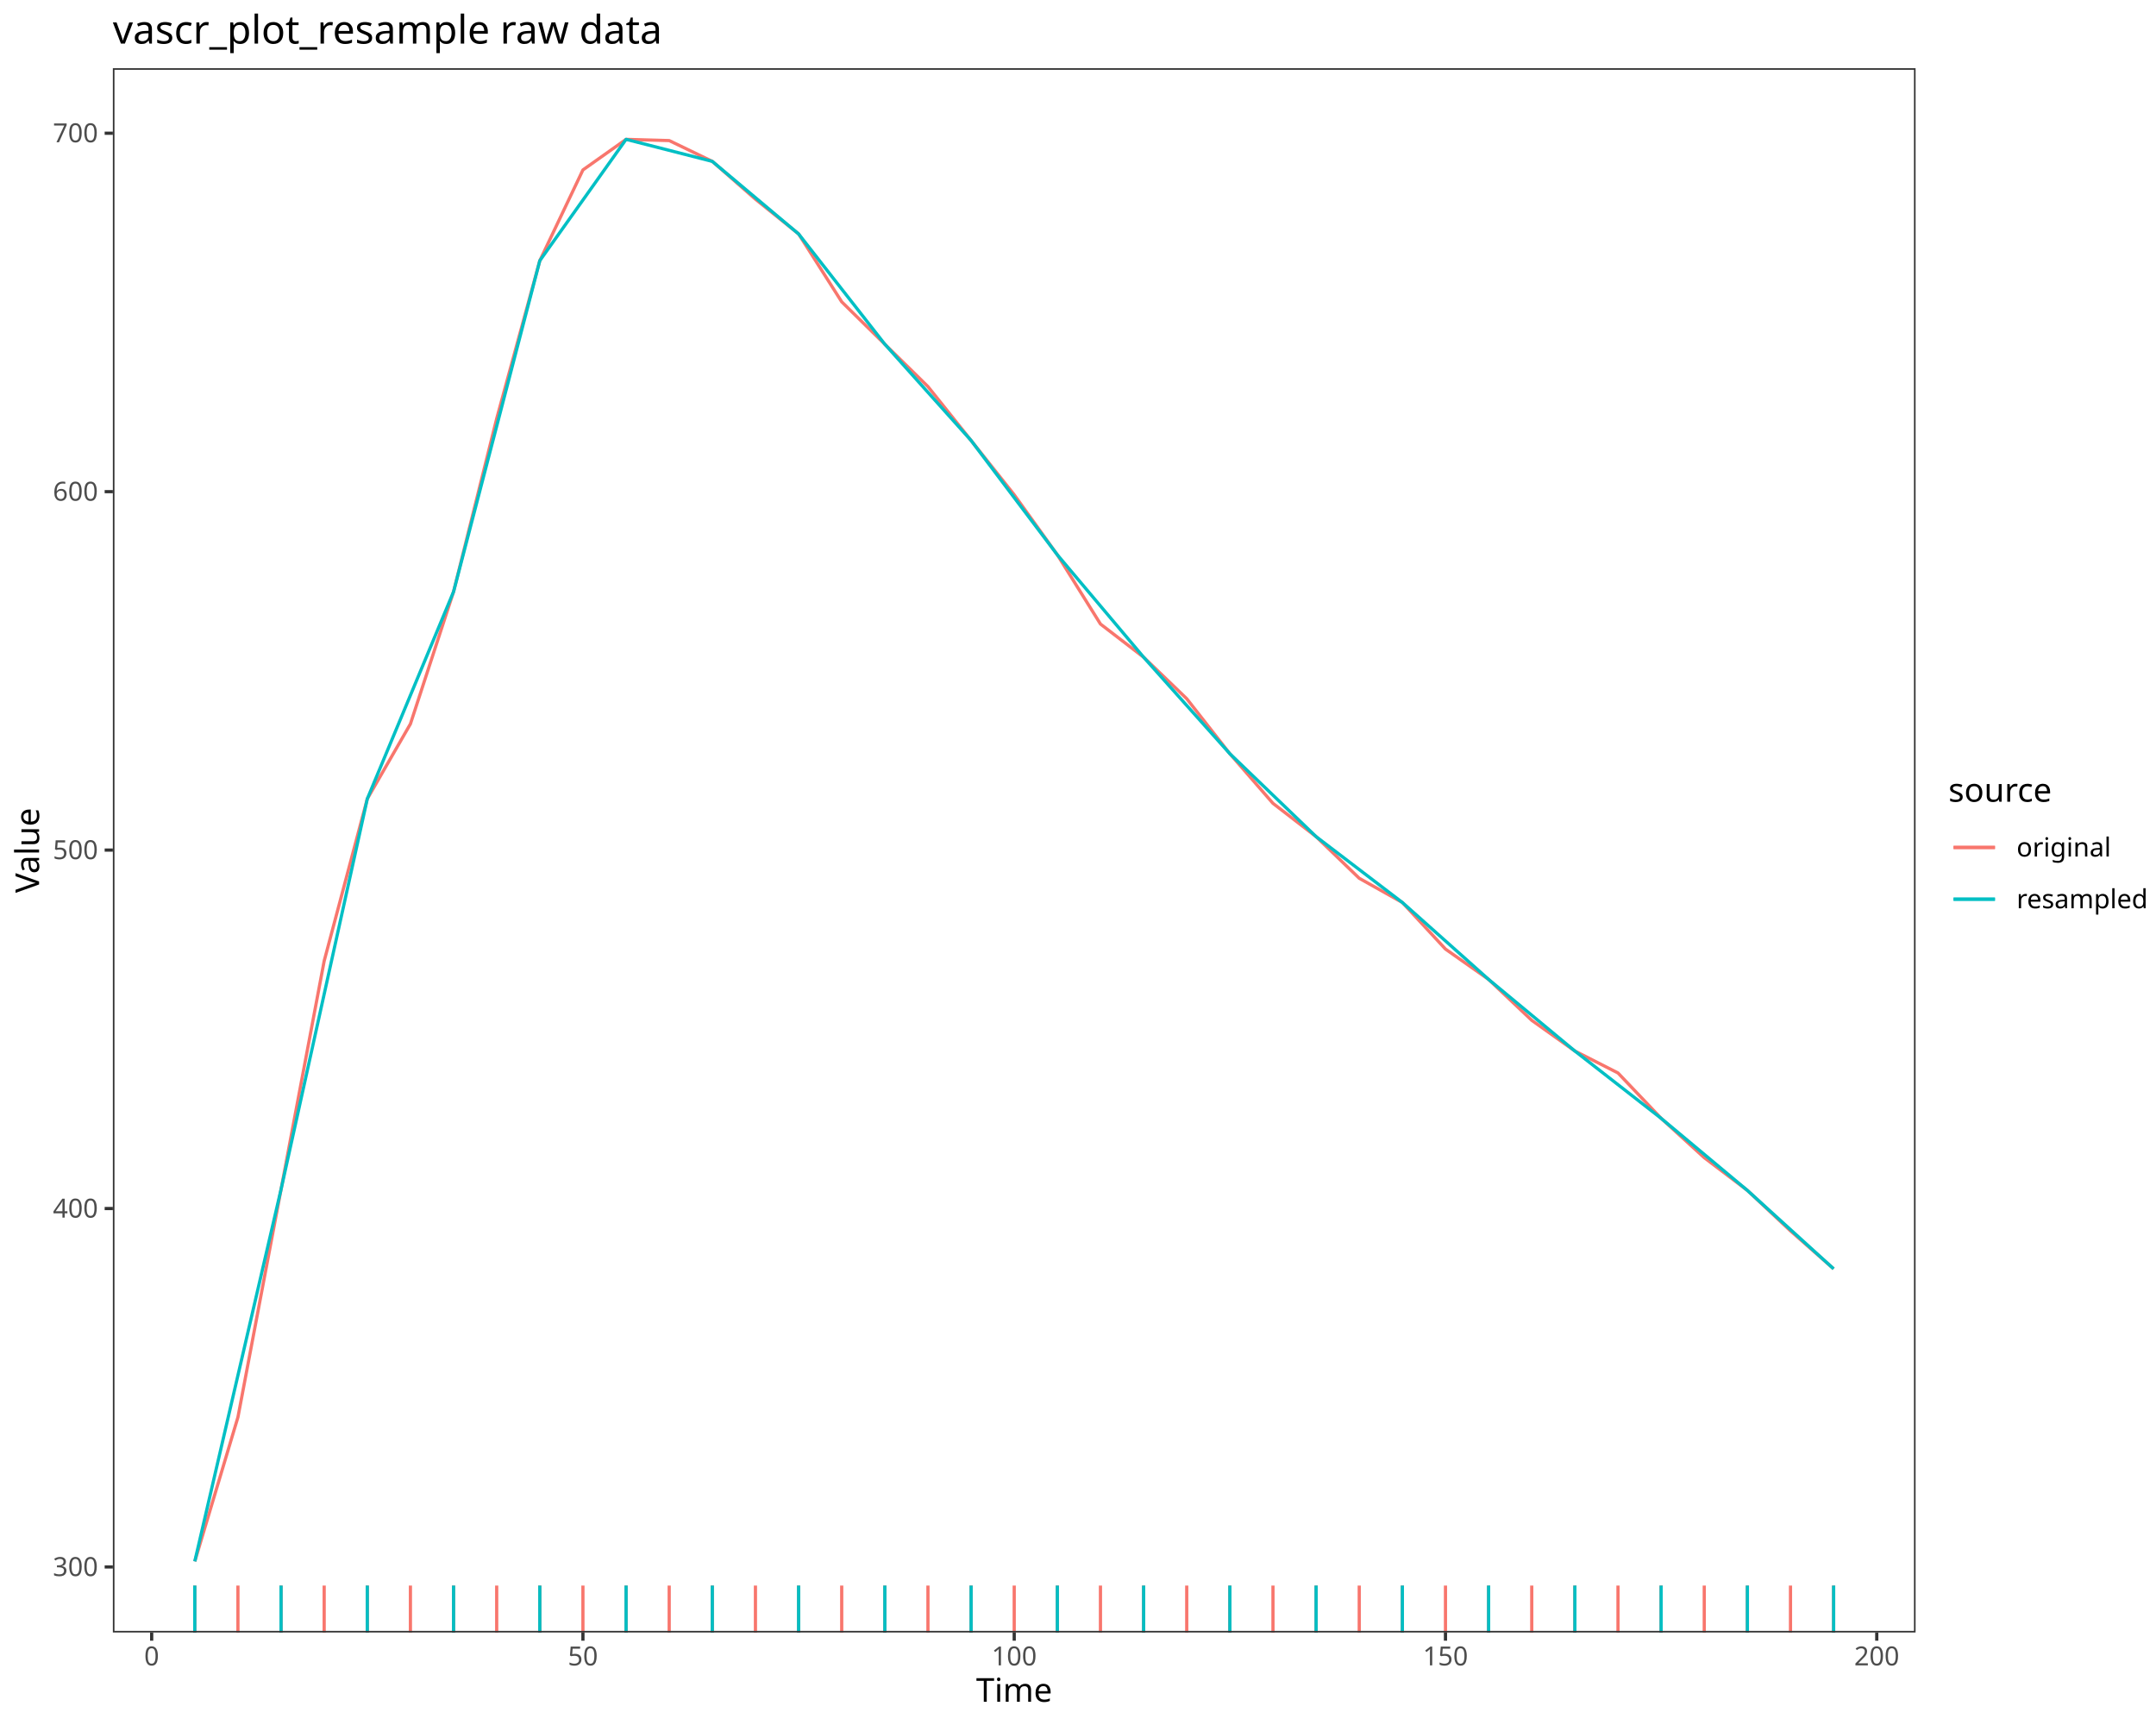
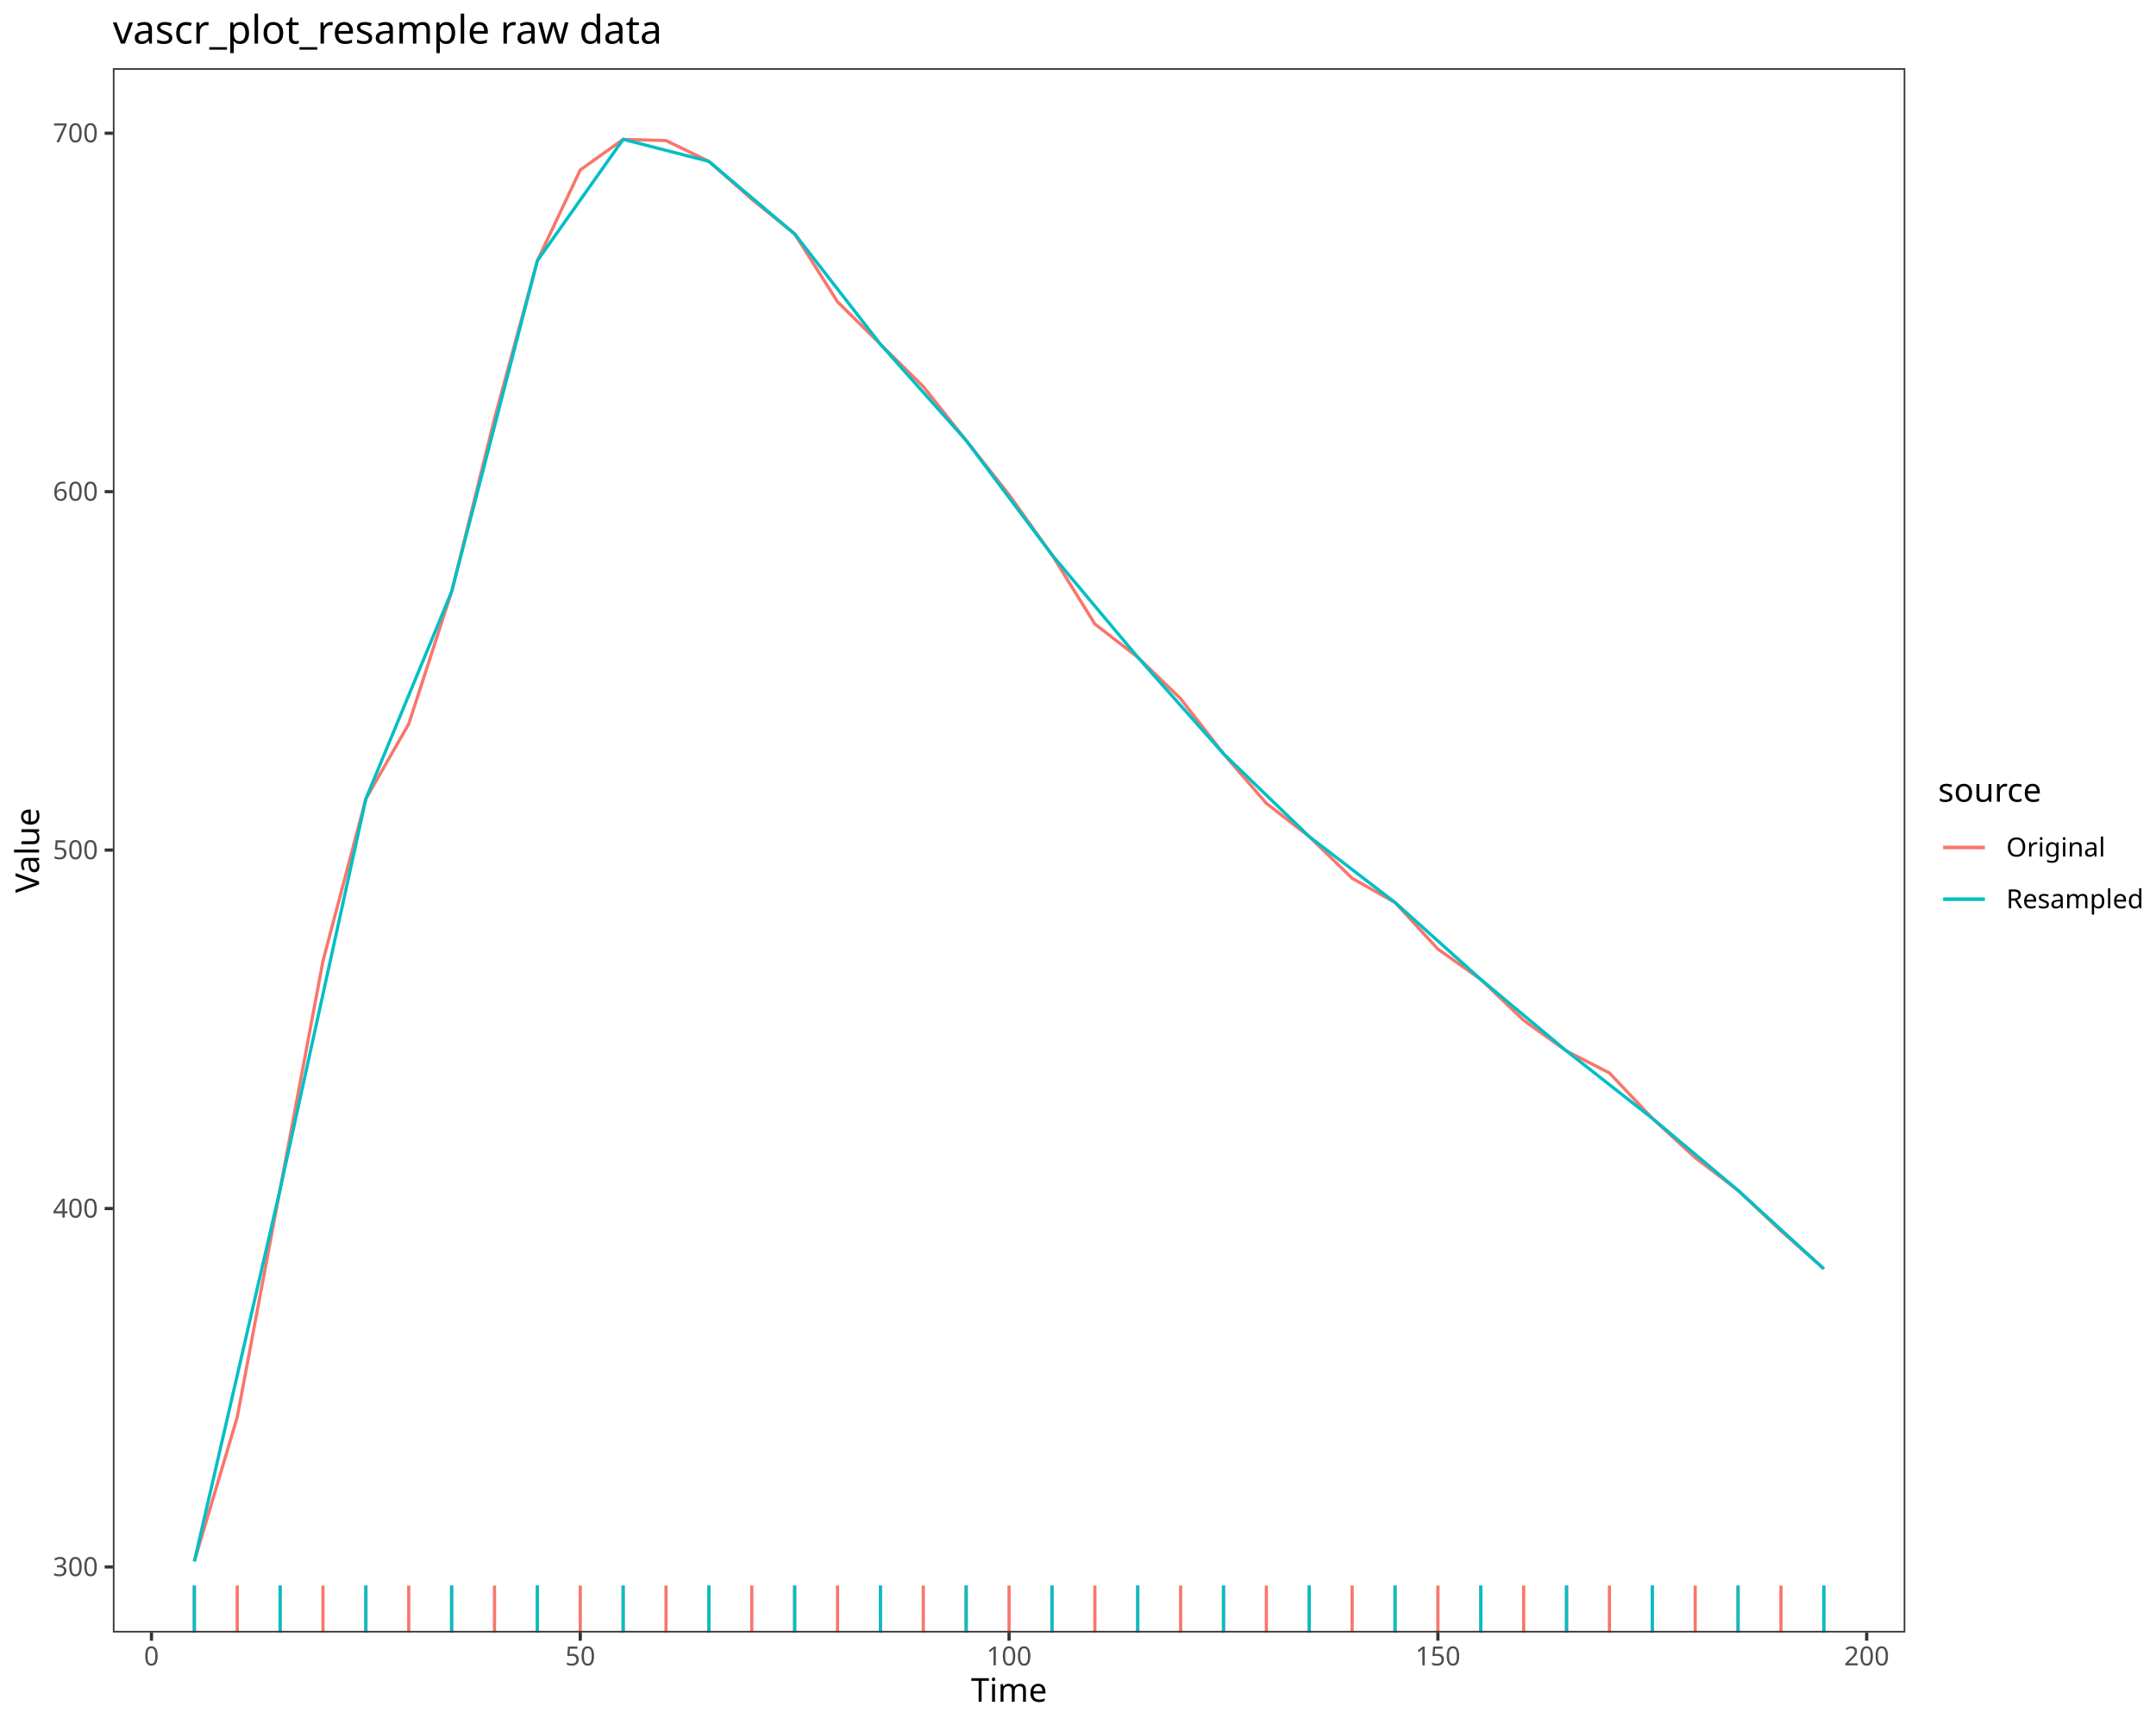
<svg xmlns="http://www.w3.org/2000/svg" class="svglite" data-engine-version="2.0" width="720.00pt" height="576.00pt" viewBox="0 0 720.00 576.00">
  <defs>
    <style type="text/css">
    .svglite line, .svglite polyline, .svglite polygon, .svglite path, .svglite rect, .svglite circle {
      fill: none;
      stroke: #000000;
      stroke-linecap: round;
      stroke-linejoin: round;
      stroke-miterlimit: 10.00;
    }
  </style>
  </defs>
  <rect width="100%" height="100%" style="stroke: none; fill: #FFFFFF;" />
  <defs>
    <clipPath id="cpMC4wMHw3MjAuMDB8MC4wMHw1NzYuMDA=">
      <rect x="0.00" y="0.00" width="720.00" height="576.00" />
    </clipPath>
  </defs>
  <g clip-path="url(#cpMC4wMHw3MjAuMDB8MC4wMHw1NzYuMDA=)">
    <rect x="0.00" y="0.00" width="720.00" height="576.00" style="stroke-width: 1.07; stroke: #FFFFFF; fill: #FFFFFF;" />
  </g>
  <defs>
-     <clipPath id="cpMzcuNjl8NjM5LjcxfDIyLjc4fDU0NS4xMQ==">
-       <rect x="37.69" y="22.78" width="602.02" height="522.33" />
+     <clipPath id="cpMzcuNjl8NjM2LjI4fDIyLjc4fDU0NS4xMQ==">
+       <rect x="37.69" y="22.78" width="598.59" height="522.33" />
    </clipPath>
  </defs>
-   <g clip-path="url(#cpMzcuNjl8NjM5LjcxfDIyLjc4fDU0NS4xMQ==)">
-     <rect x="37.69" y="22.78" width="602.02" height="522.33" style="stroke-width: 1.07; stroke: none; fill: #FFFFFF;" />
-     <polyline points="65.05,521.37 79.46,473.22 93.86,397.15 108.26,320.88 122.66,266.74 137.06,241.73 151.47,197.57 165.87,139.79 180.27,87.04 194.67,56.74 209.08,46.53 223.48,46.94 237.88,53.89 252.28,66.51 266.69,78.11 281.09,100.78 295.49,114.94 309.89,129.09 324.30,147.09 338.70,165.22 353.10,185.26 367.50,208.37 381.91,219.45 396.31,233.31 410.71,251.68 425.11,268.25 439.51,279.36 453.92,293.27 468.32,301.35 482.72,316.91 497.12,327.04 511.53,340.70 525.93,350.95 540.33,358.28 554.73,373.42 569.14,386.56 583.54,397.49 597.94,411.00 612.34,423.67 " style="stroke-width: 1.07; stroke: #F8766D; stroke-linecap: butt;" />
-     <polyline points="65.05,521.37 93.86,397.15 122.66,266.74 151.47,197.57 180.27,87.04 209.08,46.53 237.88,53.89 266.69,78.11 295.49,114.94 324.30,147.09 353.10,185.26 381.91,219.45 410.71,251.68 439.51,279.36 468.32,301.35 497.12,327.04 525.93,350.95 554.73,373.42 583.54,397.49 612.34,423.67 " style="stroke-width: 1.07; stroke: #00BFC4; stroke-linecap: butt;" />
-     <line x1="65.05" y1="545.11" x2="65.05" y2="529.44" style="stroke-width: 1.07; stroke: #F8766D; stroke-linecap: butt;" />
-     <line x1="79.46" y1="545.11" x2="79.46" y2="529.44" style="stroke-width: 1.07; stroke: #F8766D; stroke-linecap: butt;" />
-     <line x1="93.86" y1="545.11" x2="93.86" y2="529.44" style="stroke-width: 1.07; stroke: #F8766D; stroke-linecap: butt;" />
-     <line x1="108.26" y1="545.11" x2="108.26" y2="529.44" style="stroke-width: 1.07; stroke: #F8766D; stroke-linecap: butt;" />
-     <line x1="122.66" y1="545.11" x2="122.66" y2="529.44" style="stroke-width: 1.07; stroke: #F8766D; stroke-linecap: butt;" />
-     <line x1="137.06" y1="545.11" x2="137.06" y2="529.44" style="stroke-width: 1.07; stroke: #F8766D; stroke-linecap: butt;" />
-     <line x1="151.47" y1="545.11" x2="151.47" y2="529.44" style="stroke-width: 1.07; stroke: #F8766D; stroke-linecap: butt;" />
-     <line x1="165.87" y1="545.11" x2="165.87" y2="529.44" style="stroke-width: 1.07; stroke: #F8766D; stroke-linecap: butt;" />
-     <line x1="180.27" y1="545.11" x2="180.27" y2="529.44" style="stroke-width: 1.07; stroke: #F8766D; stroke-linecap: butt;" />
-     <line x1="194.67" y1="545.11" x2="194.67" y2="529.44" style="stroke-width: 1.07; stroke: #F8766D; stroke-linecap: butt;" />
-     <line x1="209.08" y1="545.11" x2="209.08" y2="529.44" style="stroke-width: 1.07; stroke: #F8766D; stroke-linecap: butt;" />
-     <line x1="223.48" y1="545.11" x2="223.48" y2="529.44" style="stroke-width: 1.07; stroke: #F8766D; stroke-linecap: butt;" />
-     <line x1="237.88" y1="545.11" x2="237.88" y2="529.44" style="stroke-width: 1.07; stroke: #F8766D; stroke-linecap: butt;" />
-     <line x1="252.28" y1="545.11" x2="252.28" y2="529.44" style="stroke-width: 1.07; stroke: #F8766D; stroke-linecap: butt;" />
-     <line x1="266.69" y1="545.11" x2="266.69" y2="529.44" style="stroke-width: 1.07; stroke: #F8766D; stroke-linecap: butt;" />
-     <line x1="281.09" y1="545.11" x2="281.09" y2="529.44" style="stroke-width: 1.07; stroke: #F8766D; stroke-linecap: butt;" />
-     <line x1="295.49" y1="545.11" x2="295.49" y2="529.44" style="stroke-width: 1.07; stroke: #F8766D; stroke-linecap: butt;" />
-     <line x1="309.89" y1="545.11" x2="309.89" y2="529.44" style="stroke-width: 1.07; stroke: #F8766D; stroke-linecap: butt;" />
-     <line x1="324.30" y1="545.11" x2="324.30" y2="529.44" style="stroke-width: 1.07; stroke: #F8766D; stroke-linecap: butt;" />
-     <line x1="338.70" y1="545.11" x2="338.70" y2="529.44" style="stroke-width: 1.07; stroke: #F8766D; stroke-linecap: butt;" />
-     <line x1="353.10" y1="545.11" x2="353.10" y2="529.44" style="stroke-width: 1.07; stroke: #F8766D; stroke-linecap: butt;" />
-     <line x1="367.50" y1="545.11" x2="367.50" y2="529.44" style="stroke-width: 1.07; stroke: #F8766D; stroke-linecap: butt;" />
-     <line x1="381.91" y1="545.11" x2="381.91" y2="529.44" style="stroke-width: 1.07; stroke: #F8766D; stroke-linecap: butt;" />
-     <line x1="396.31" y1="545.11" x2="396.31" y2="529.44" style="stroke-width: 1.07; stroke: #F8766D; stroke-linecap: butt;" />
-     <line x1="410.71" y1="545.11" x2="410.71" y2="529.44" style="stroke-width: 1.07; stroke: #F8766D; stroke-linecap: butt;" />
-     <line x1="425.11" y1="545.11" x2="425.11" y2="529.44" style="stroke-width: 1.07; stroke: #F8766D; stroke-linecap: butt;" />
-     <line x1="439.51" y1="545.11" x2="439.51" y2="529.44" style="stroke-width: 1.07; stroke: #F8766D; stroke-linecap: butt;" />
-     <line x1="453.92" y1="545.11" x2="453.92" y2="529.44" style="stroke-width: 1.07; stroke: #F8766D; stroke-linecap: butt;" />
-     <line x1="468.32" y1="545.11" x2="468.32" y2="529.44" style="stroke-width: 1.07; stroke: #F8766D; stroke-linecap: butt;" />
-     <line x1="482.72" y1="545.11" x2="482.72" y2="529.44" style="stroke-width: 1.07; stroke: #F8766D; stroke-linecap: butt;" />
-     <line x1="497.12" y1="545.11" x2="497.12" y2="529.44" style="stroke-width: 1.07; stroke: #F8766D; stroke-linecap: butt;" />
-     <line x1="511.53" y1="545.11" x2="511.53" y2="529.44" style="stroke-width: 1.07; stroke: #F8766D; stroke-linecap: butt;" />
-     <line x1="525.93" y1="545.11" x2="525.93" y2="529.44" style="stroke-width: 1.07; stroke: #F8766D; stroke-linecap: butt;" />
-     <line x1="540.33" y1="545.11" x2="540.33" y2="529.44" style="stroke-width: 1.07; stroke: #F8766D; stroke-linecap: butt;" />
-     <line x1="554.73" y1="545.11" x2="554.73" y2="529.44" style="stroke-width: 1.07; stroke: #F8766D; stroke-linecap: butt;" />
-     <line x1="569.14" y1="545.11" x2="569.14" y2="529.44" style="stroke-width: 1.07; stroke: #F8766D; stroke-linecap: butt;" />
-     <line x1="583.54" y1="545.11" x2="583.54" y2="529.44" style="stroke-width: 1.07; stroke: #F8766D; stroke-linecap: butt;" />
-     <line x1="597.94" y1="545.11" x2="597.94" y2="529.44" style="stroke-width: 1.07; stroke: #F8766D; stroke-linecap: butt;" />
-     <line x1="612.34" y1="545.11" x2="612.34" y2="529.44" style="stroke-width: 1.07; stroke: #F8766D; stroke-linecap: butt;" />
-     <line x1="65.05" y1="545.11" x2="65.05" y2="529.44" style="stroke-width: 1.07; stroke: #00BFC4; stroke-linecap: butt;" />
-     <line x1="93.86" y1="545.11" x2="93.86" y2="529.44" style="stroke-width: 1.07; stroke: #00BFC4; stroke-linecap: butt;" />
-     <line x1="122.66" y1="545.11" x2="122.66" y2="529.44" style="stroke-width: 1.07; stroke: #00BFC4; stroke-linecap: butt;" />
-     <line x1="151.47" y1="545.11" x2="151.47" y2="529.44" style="stroke-width: 1.07; stroke: #00BFC4; stroke-linecap: butt;" />
-     <line x1="180.27" y1="545.11" x2="180.27" y2="529.44" style="stroke-width: 1.07; stroke: #00BFC4; stroke-linecap: butt;" />
-     <line x1="209.08" y1="545.11" x2="209.08" y2="529.44" style="stroke-width: 1.07; stroke: #00BFC4; stroke-linecap: butt;" />
-     <line x1="237.88" y1="545.11" x2="237.88" y2="529.44" style="stroke-width: 1.07; stroke: #00BFC4; stroke-linecap: butt;" />
-     <line x1="266.69" y1="545.11" x2="266.69" y2="529.44" style="stroke-width: 1.07; stroke: #00BFC4; stroke-linecap: butt;" />
-     <line x1="295.49" y1="545.11" x2="295.49" y2="529.44" style="stroke-width: 1.07; stroke: #00BFC4; stroke-linecap: butt;" />
-     <line x1="324.30" y1="545.11" x2="324.30" y2="529.44" style="stroke-width: 1.07; stroke: #00BFC4; stroke-linecap: butt;" />
-     <line x1="353.10" y1="545.11" x2="353.10" y2="529.44" style="stroke-width: 1.07; stroke: #00BFC4; stroke-linecap: butt;" />
-     <line x1="381.91" y1="545.11" x2="381.91" y2="529.44" style="stroke-width: 1.07; stroke: #00BFC4; stroke-linecap: butt;" />
-     <line x1="410.71" y1="545.11" x2="410.71" y2="529.44" style="stroke-width: 1.07; stroke: #00BFC4; stroke-linecap: butt;" />
-     <line x1="439.51" y1="545.11" x2="439.51" y2="529.44" style="stroke-width: 1.07; stroke: #00BFC4; stroke-linecap: butt;" />
-     <line x1="468.32" y1="545.11" x2="468.32" y2="529.44" style="stroke-width: 1.07; stroke: #00BFC4; stroke-linecap: butt;" />
-     <line x1="497.12" y1="545.11" x2="497.12" y2="529.44" style="stroke-width: 1.07; stroke: #00BFC4; stroke-linecap: butt;" />
-     <line x1="525.93" y1="545.11" x2="525.93" y2="529.44" style="stroke-width: 1.07; stroke: #00BFC4; stroke-linecap: butt;" />
-     <line x1="554.73" y1="545.11" x2="554.73" y2="529.44" style="stroke-width: 1.07; stroke: #00BFC4; stroke-linecap: butt;" />
-     <line x1="583.54" y1="545.11" x2="583.54" y2="529.44" style="stroke-width: 1.07; stroke: #00BFC4; stroke-linecap: butt;" />
-     <line x1="612.34" y1="545.11" x2="612.34" y2="529.44" style="stroke-width: 1.07; stroke: #00BFC4; stroke-linecap: butt;" />
-     <rect x="37.69" y="22.78" width="602.02" height="522.33" style="stroke-width: 1.07; stroke: #333333;" />
+   <g clip-path="url(#cpMzcuNjl8NjM2LjI4fDIyLjc4fDU0NS4xMQ==)">
+     <rect x="37.69" y="22.78" width="598.59" height="522.33" style="stroke-width: 1.07; stroke: none; fill: #FFFFFF;" />
+     <polyline points="64.90,521.37 79.22,473.22 93.54,397.15 107.86,320.88 122.18,266.74 136.50,241.73 150.82,197.57 165.14,139.79 179.46,87.04 193.78,56.74 208.10,46.53 222.42,46.94 236.74,53.89 251.06,66.51 265.38,78.11 279.70,100.78 294.02,114.94 308.34,129.09 322.66,147.09 336.98,165.22 351.31,185.26 365.63,208.37 379.95,219.45 394.27,233.31 408.59,251.68 422.91,268.25 437.23,279.36 451.55,293.27 465.87,301.35 480.19,316.91 494.51,327.04 508.83,340.70 523.15,350.95 537.47,358.28 551.79,373.42 566.11,386.56 580.43,397.49 594.75,411.00 609.07,423.67 " style="stroke-width: 1.07; stroke: #F8766D; stroke-linecap: butt;" />
+     <polyline points="64.90,521.37 93.54,397.15 122.18,266.74 150.82,197.57 179.46,87.04 208.10,46.53 236.74,53.89 265.38,78.11 294.02,114.94 322.66,147.09 351.31,185.26 379.95,219.45 408.59,251.68 437.23,279.36 465.87,301.35 494.51,327.04 523.15,350.95 551.79,373.42 580.43,397.49 609.07,423.67 " style="stroke-width: 1.07; stroke: #00BFC4; stroke-linecap: butt;" />
+     <line x1="64.90" y1="545.11" x2="64.90" y2="529.44" style="stroke-width: 1.07; stroke: #F8766D; stroke-linecap: butt;" />
+     <line x1="79.22" y1="545.11" x2="79.22" y2="529.44" style="stroke-width: 1.07; stroke: #F8766D; stroke-linecap: butt;" />
+     <line x1="93.54" y1="545.11" x2="93.54" y2="529.44" style="stroke-width: 1.07; stroke: #F8766D; stroke-linecap: butt;" />
+     <line x1="107.86" y1="545.11" x2="107.86" y2="529.44" style="stroke-width: 1.07; stroke: #F8766D; stroke-linecap: butt;" />
+     <line x1="122.18" y1="545.11" x2="122.18" y2="529.44" style="stroke-width: 1.07; stroke: #F8766D; stroke-linecap: butt;" />
+     <line x1="136.50" y1="545.11" x2="136.50" y2="529.44" style="stroke-width: 1.07; stroke: #F8766D; stroke-linecap: butt;" />
+     <line x1="150.82" y1="545.11" x2="150.82" y2="529.44" style="stroke-width: 1.07; stroke: #F8766D; stroke-linecap: butt;" />
+     <line x1="165.14" y1="545.11" x2="165.14" y2="529.44" style="stroke-width: 1.07; stroke: #F8766D; stroke-linecap: butt;" />
+     <line x1="179.46" y1="545.11" x2="179.46" y2="529.44" style="stroke-width: 1.07; stroke: #F8766D; stroke-linecap: butt;" />
+     <line x1="193.78" y1="545.11" x2="193.78" y2="529.44" style="stroke-width: 1.07; stroke: #F8766D; stroke-linecap: butt;" />
+     <line x1="208.10" y1="545.11" x2="208.10" y2="529.44" style="stroke-width: 1.07; stroke: #F8766D; stroke-linecap: butt;" />
+     <line x1="222.42" y1="545.11" x2="222.42" y2="529.44" style="stroke-width: 1.07; stroke: #F8766D; stroke-linecap: butt;" />
+     <line x1="236.74" y1="545.11" x2="236.74" y2="529.44" style="stroke-width: 1.07; stroke: #F8766D; stroke-linecap: butt;" />
+     <line x1="251.06" y1="545.11" x2="251.06" y2="529.44" style="stroke-width: 1.07; stroke: #F8766D; stroke-linecap: butt;" />
+     <line x1="265.38" y1="545.11" x2="265.38" y2="529.44" style="stroke-width: 1.07; stroke: #F8766D; stroke-linecap: butt;" />
+     <line x1="279.70" y1="545.11" x2="279.70" y2="529.44" style="stroke-width: 1.07; stroke: #F8766D; stroke-linecap: butt;" />
+     <line x1="294.02" y1="545.11" x2="294.02" y2="529.44" style="stroke-width: 1.07; stroke: #F8766D; stroke-linecap: butt;" />
+     <line x1="308.34" y1="545.11" x2="308.34" y2="529.44" style="stroke-width: 1.07; stroke: #F8766D; stroke-linecap: butt;" />
+     <line x1="322.66" y1="545.11" x2="322.66" y2="529.44" style="stroke-width: 1.07; stroke: #F8766D; stroke-linecap: butt;" />
+     <line x1="336.98" y1="545.11" x2="336.98" y2="529.44" style="stroke-width: 1.07; stroke: #F8766D; stroke-linecap: butt;" />
+     <line x1="351.31" y1="545.11" x2="351.31" y2="529.44" style="stroke-width: 1.07; stroke: #F8766D; stroke-linecap: butt;" />
+     <line x1="365.63" y1="545.11" x2="365.63" y2="529.44" style="stroke-width: 1.07; stroke: #F8766D; stroke-linecap: butt;" />
+     <line x1="379.95" y1="545.11" x2="379.95" y2="529.44" style="stroke-width: 1.07; stroke: #F8766D; stroke-linecap: butt;" />
+     <line x1="394.27" y1="545.11" x2="394.27" y2="529.44" style="stroke-width: 1.07; stroke: #F8766D; stroke-linecap: butt;" />
+     <line x1="408.59" y1="545.11" x2="408.59" y2="529.44" style="stroke-width: 1.07; stroke: #F8766D; stroke-linecap: butt;" />
+     <line x1="422.91" y1="545.11" x2="422.91" y2="529.44" style="stroke-width: 1.07; stroke: #F8766D; stroke-linecap: butt;" />
+     <line x1="437.23" y1="545.11" x2="437.23" y2="529.44" style="stroke-width: 1.07; stroke: #F8766D; stroke-linecap: butt;" />
+     <line x1="451.55" y1="545.11" x2="451.55" y2="529.44" style="stroke-width: 1.07; stroke: #F8766D; stroke-linecap: butt;" />
+     <line x1="465.87" y1="545.11" x2="465.87" y2="529.44" style="stroke-width: 1.07; stroke: #F8766D; stroke-linecap: butt;" />
+     <line x1="480.19" y1="545.11" x2="480.19" y2="529.44" style="stroke-width: 1.07; stroke: #F8766D; stroke-linecap: butt;" />
+     <line x1="494.51" y1="545.11" x2="494.51" y2="529.44" style="stroke-width: 1.07; stroke: #F8766D; stroke-linecap: butt;" />
+     <line x1="508.83" y1="545.11" x2="508.83" y2="529.44" style="stroke-width: 1.07; stroke: #F8766D; stroke-linecap: butt;" />
+     <line x1="523.15" y1="545.11" x2="523.15" y2="529.44" style="stroke-width: 1.07; stroke: #F8766D; stroke-linecap: butt;" />
+     <line x1="537.47" y1="545.11" x2="537.47" y2="529.44" style="stroke-width: 1.07; stroke: #F8766D; stroke-linecap: butt;" />
+     <line x1="551.79" y1="545.11" x2="551.79" y2="529.44" style="stroke-width: 1.07; stroke: #F8766D; stroke-linecap: butt;" />
+     <line x1="566.11" y1="545.11" x2="566.11" y2="529.44" style="stroke-width: 1.07; stroke: #F8766D; stroke-linecap: butt;" />
+     <line x1="580.43" y1="545.11" x2="580.43" y2="529.44" style="stroke-width: 1.07; stroke: #F8766D; stroke-linecap: butt;" />
+     <line x1="594.75" y1="545.11" x2="594.75" y2="529.44" style="stroke-width: 1.07; stroke: #F8766D; stroke-linecap: butt;" />
+     <line x1="609.07" y1="545.11" x2="609.07" y2="529.44" style="stroke-width: 1.07; stroke: #F8766D; stroke-linecap: butt;" />
+     <line x1="64.90" y1="545.11" x2="64.90" y2="529.44" style="stroke-width: 1.07; stroke: #00BFC4; stroke-linecap: butt;" />
+     <line x1="93.54" y1="545.11" x2="93.54" y2="529.44" style="stroke-width: 1.07; stroke: #00BFC4; stroke-linecap: butt;" />
+     <line x1="122.18" y1="545.11" x2="122.18" y2="529.44" style="stroke-width: 1.07; stroke: #00BFC4; stroke-linecap: butt;" />
+     <line x1="150.82" y1="545.11" x2="150.82" y2="529.44" style="stroke-width: 1.07; stroke: #00BFC4; stroke-linecap: butt;" />
+     <line x1="179.46" y1="545.11" x2="179.46" y2="529.44" style="stroke-width: 1.07; stroke: #00BFC4; stroke-linecap: butt;" />
+     <line x1="208.10" y1="545.11" x2="208.10" y2="529.44" style="stroke-width: 1.07; stroke: #00BFC4; stroke-linecap: butt;" />
+     <line x1="236.74" y1="545.11" x2="236.74" y2="529.44" style="stroke-width: 1.07; stroke: #00BFC4; stroke-linecap: butt;" />
+     <line x1="265.38" y1="545.11" x2="265.38" y2="529.44" style="stroke-width: 1.07; stroke: #00BFC4; stroke-linecap: butt;" />
+     <line x1="294.02" y1="545.11" x2="294.02" y2="529.44" style="stroke-width: 1.07; stroke: #00BFC4; stroke-linecap: butt;" />
+     <line x1="322.66" y1="545.11" x2="322.66" y2="529.44" style="stroke-width: 1.07; stroke: #00BFC4; stroke-linecap: butt;" />
+     <line x1="351.31" y1="545.11" x2="351.31" y2="529.44" style="stroke-width: 1.07; stroke: #00BFC4; stroke-linecap: butt;" />
+     <line x1="379.95" y1="545.11" x2="379.95" y2="529.44" style="stroke-width: 1.07; stroke: #00BFC4; stroke-linecap: butt;" />
+     <line x1="408.59" y1="545.11" x2="408.59" y2="529.44" style="stroke-width: 1.07; stroke: #00BFC4; stroke-linecap: butt;" />
+     <line x1="437.23" y1="545.11" x2="437.23" y2="529.44" style="stroke-width: 1.07; stroke: #00BFC4; stroke-linecap: butt;" />
+     <line x1="465.87" y1="545.11" x2="465.87" y2="529.44" style="stroke-width: 1.07; stroke: #00BFC4; stroke-linecap: butt;" />
+     <line x1="494.51" y1="545.11" x2="494.51" y2="529.44" style="stroke-width: 1.07; stroke: #00BFC4; stroke-linecap: butt;" />
+     <line x1="523.15" y1="545.11" x2="523.15" y2="529.44" style="stroke-width: 1.07; stroke: #00BFC4; stroke-linecap: butt;" />
+     <line x1="551.79" y1="545.11" x2="551.79" y2="529.44" style="stroke-width: 1.07; stroke: #00BFC4; stroke-linecap: butt;" />
+     <line x1="580.43" y1="545.11" x2="580.43" y2="529.44" style="stroke-width: 1.07; stroke: #00BFC4; stroke-linecap: butt;" />
+     <line x1="609.07" y1="545.11" x2="609.07" y2="529.44" style="stroke-width: 1.07; stroke: #00BFC4; stroke-linecap: butt;" />
+     <rect x="37.69" y="22.78" width="598.59" height="522.33" style="stroke-width: 1.07; stroke: #333333;" />
  </g>
  <g clip-path="url(#cpMC4wMHw3MjAuMDB8MC4wMHw1NzYuMDA=)">
    <text x="32.76" y="526.26" text-anchor="end" style="font-size: 8.80px; fill: #4D4D4D; font-family: sans;" textLength="14.68px" lengthAdjust="spacingAndGlyphs">300</text>
    <text x="32.76" y="406.57" text-anchor="end" style="font-size: 8.80px; fill: #4D4D4D; font-family: sans;" textLength="14.68px" lengthAdjust="spacingAndGlyphs">400</text>
    <text x="32.76" y="286.88" text-anchor="end" style="font-size: 8.80px; fill: #4D4D4D; font-family: sans;" textLength="14.68px" lengthAdjust="spacingAndGlyphs">500</text>
    <text x="32.76" y="167.19" text-anchor="end" style="font-size: 8.80px; fill: #4D4D4D; font-family: sans;" textLength="14.68px" lengthAdjust="spacingAndGlyphs">600</text>
    <text x="32.76" y="47.50" text-anchor="end" style="font-size: 8.80px; fill: #4D4D4D; font-family: sans;" textLength="14.68px" lengthAdjust="spacingAndGlyphs">700</text>
    <polyline points="34.95,523.23 37.69,523.23 " style="stroke-width: 1.07; stroke: #333333; stroke-linecap: butt;" />
    <polyline points="34.95,403.54 37.69,403.54 " style="stroke-width: 1.07; stroke: #333333; stroke-linecap: butt;" />
    <polyline points="34.95,283.85 37.69,283.85 " style="stroke-width: 1.07; stroke: #333333; stroke-linecap: butt;" />
    <polyline points="34.95,164.17 37.69,164.17 " style="stroke-width: 1.07; stroke: #333333; stroke-linecap: butt;" />
    <polyline points="34.95,44.48 37.69,44.48 " style="stroke-width: 1.07; stroke: #333333; stroke-linecap: butt;" />
-     <polyline points="50.65,547.85 50.65,545.11 " style="stroke-width: 1.07; stroke: #333333; stroke-linecap: butt;" />
-     <polyline points="194.67,547.85 194.67,545.11 " style="stroke-width: 1.07; stroke: #333333; stroke-linecap: butt;" />
-     <polyline points="338.70,547.85 338.70,545.11 " style="stroke-width: 1.07; stroke: #333333; stroke-linecap: butt;" />
-     <polyline points="482.72,547.85 482.72,545.11 " style="stroke-width: 1.07; stroke: #333333; stroke-linecap: butt;" />
-     <polyline points="626.75,547.85 626.75,545.11 " style="stroke-width: 1.07; stroke: #333333; stroke-linecap: butt;" />
-     <text x="50.65" y="556.10" text-anchor="middle" style="font-size: 8.80px; fill: #4D4D4D; font-family: sans;" textLength="4.89px" lengthAdjust="spacingAndGlyphs">0</text>
-     <text x="194.67" y="556.10" text-anchor="middle" style="font-size: 8.80px; fill: #4D4D4D; font-family: sans;" textLength="9.79px" lengthAdjust="spacingAndGlyphs">50</text>
-     <text x="338.70" y="556.10" text-anchor="middle" style="font-size: 8.80px; fill: #4D4D4D; font-family: sans;" textLength="14.68px" lengthAdjust="spacingAndGlyphs">100</text>
-     <text x="482.72" y="556.10" text-anchor="middle" style="font-size: 8.80px; fill: #4D4D4D; font-family: sans;" textLength="14.68px" lengthAdjust="spacingAndGlyphs">150</text>
-     <text x="626.75" y="556.10" text-anchor="middle" style="font-size: 8.80px; fill: #4D4D4D; font-family: sans;" textLength="14.68px" lengthAdjust="spacingAndGlyphs">200</text>
-     <text x="338.70" y="568.24" text-anchor="middle" style="font-size: 11.00px; font-family: sans;" textLength="24.45px" lengthAdjust="spacingAndGlyphs">Time</text>
+     <polyline points="50.58,547.85 50.58,545.11 " style="stroke-width: 1.07; stroke: #333333; stroke-linecap: butt;" />
+     <polyline points="193.78,547.85 193.78,545.11 " style="stroke-width: 1.07; stroke: #333333; stroke-linecap: butt;" />
+     <polyline points="336.98,547.85 336.98,545.11 " style="stroke-width: 1.07; stroke: #333333; stroke-linecap: butt;" />
+     <polyline points="480.19,547.85 480.19,545.11 " style="stroke-width: 1.07; stroke: #333333; stroke-linecap: butt;" />
+     <polyline points="623.39,547.85 623.39,545.11 " style="stroke-width: 1.07; stroke: #333333; stroke-linecap: butt;" />
+     <text x="50.58" y="556.10" text-anchor="middle" style="font-size: 8.80px; fill: #4D4D4D; font-family: sans;" textLength="4.89px" lengthAdjust="spacingAndGlyphs">0</text>
+     <text x="193.78" y="556.10" text-anchor="middle" style="font-size: 8.80px; fill: #4D4D4D; font-family: sans;" textLength="9.79px" lengthAdjust="spacingAndGlyphs">50</text>
+     <text x="336.98" y="556.10" text-anchor="middle" style="font-size: 8.80px; fill: #4D4D4D; font-family: sans;" textLength="14.68px" lengthAdjust="spacingAndGlyphs">100</text>
+     <text x="480.19" y="556.10" text-anchor="middle" style="font-size: 8.80px; fill: #4D4D4D; font-family: sans;" textLength="14.68px" lengthAdjust="spacingAndGlyphs">150</text>
+     <text x="623.39" y="556.10" text-anchor="middle" style="font-size: 8.80px; fill: #4D4D4D; font-family: sans;" textLength="14.68px" lengthAdjust="spacingAndGlyphs">200</text>
+     <text x="336.98" y="568.24" text-anchor="middle" style="font-size: 11.00px; font-family: sans;" textLength="24.45px" lengthAdjust="spacingAndGlyphs">Time</text>
    <text transform="translate(13.05,283.95) rotate(-90)" text-anchor="middle" style="font-size: 11.00px; font-family: sans;" textLength="28.14px" lengthAdjust="spacingAndGlyphs">Value</text>
-     <rect x="650.67" y="259.00" width="63.85" height="49.89" style="stroke-width: 1.07; stroke: none; fill: #FFFFFF;" />
-     <text x="650.67" y="267.71" style="font-size: 11.00px; font-family: sans;" textLength="33.03px" lengthAdjust="spacingAndGlyphs">source</text>
-     <rect x="650.67" y="274.33" width="17.28" height="17.28" style="stroke-width: 1.07; stroke: none; fill: #FFFFFF;" />
-     <line x1="652.39" y1="282.97" x2="666.22" y2="282.97" style="stroke-width: 1.07; stroke: #F8766D; stroke-linecap: butt;" />
-     <line x1="652.39" y1="282.97" x2="666.22" y2="282.97" style="stroke-width: 1.07; stroke: #F8766D; stroke-linecap: butt;" />
-     <rect x="650.67" y="291.61" width="17.28" height="17.28" style="stroke-width: 1.07; stroke: none; fill: #FFFFFF;" />
-     <line x1="652.39" y1="300.25" x2="666.22" y2="300.25" style="stroke-width: 1.07; stroke: #00BFC4; stroke-linecap: butt;" />
-     <line x1="652.39" y1="300.25" x2="666.22" y2="300.25" style="stroke-width: 1.07; stroke: #00BFC4; stroke-linecap: butt;" />
-     <text x="673.43" y="286.00" style="font-size: 8.80px; font-family: sans;" textLength="28.37px" lengthAdjust="spacingAndGlyphs">original</text>
-     <text x="673.43" y="303.28" style="font-size: 8.80px; font-family: sans;" textLength="41.09px" lengthAdjust="spacingAndGlyphs">resampled</text>
+     <rect x="647.24" y="259.00" width="67.28" height="49.89" style="stroke-width: 1.07; stroke: none; fill: #FFFFFF;" />
+     <text x="647.24" y="267.71" style="font-size: 11.00px; font-family: sans;" textLength="33.03px" lengthAdjust="spacingAndGlyphs">source</text>
+     <rect x="647.24" y="274.33" width="17.28" height="17.28" style="stroke-width: 1.07; stroke: none; fill: #FFFFFF;" />
+     <line x1="648.97" y1="282.97" x2="662.79" y2="282.97" style="stroke-width: 1.07; stroke: #F8766D; stroke-linecap: butt;" />
+     <line x1="648.97" y1="282.97" x2="662.79" y2="282.97" style="stroke-width: 1.07; stroke: #F8766D; stroke-linecap: butt;" />
+     <rect x="647.24" y="291.61" width="17.28" height="17.28" style="stroke-width: 1.07; stroke: none; fill: #FFFFFF;" />
+     <line x1="648.97" y1="300.25" x2="662.79" y2="300.25" style="stroke-width: 1.07; stroke: #00BFC4; stroke-linecap: butt;" />
+     <line x1="648.97" y1="300.25" x2="662.79" y2="300.25" style="stroke-width: 1.07; stroke: #00BFC4; stroke-linecap: butt;" />
+     <text x="670.00" y="286.00" style="font-size: 8.80px; font-family: sans;" textLength="30.32px" lengthAdjust="spacingAndGlyphs">Original</text>
+     <text x="670.00" y="303.28" style="font-size: 8.80px; font-family: sans;" textLength="44.52px" lengthAdjust="spacingAndGlyphs">Resampled</text>
    <text x="37.69" y="14.56" style="font-size: 13.20px; font-family: sans;" textLength="176.12px" lengthAdjust="spacingAndGlyphs">vascr_plot_resample raw data</text>
  </g>
</svg>
